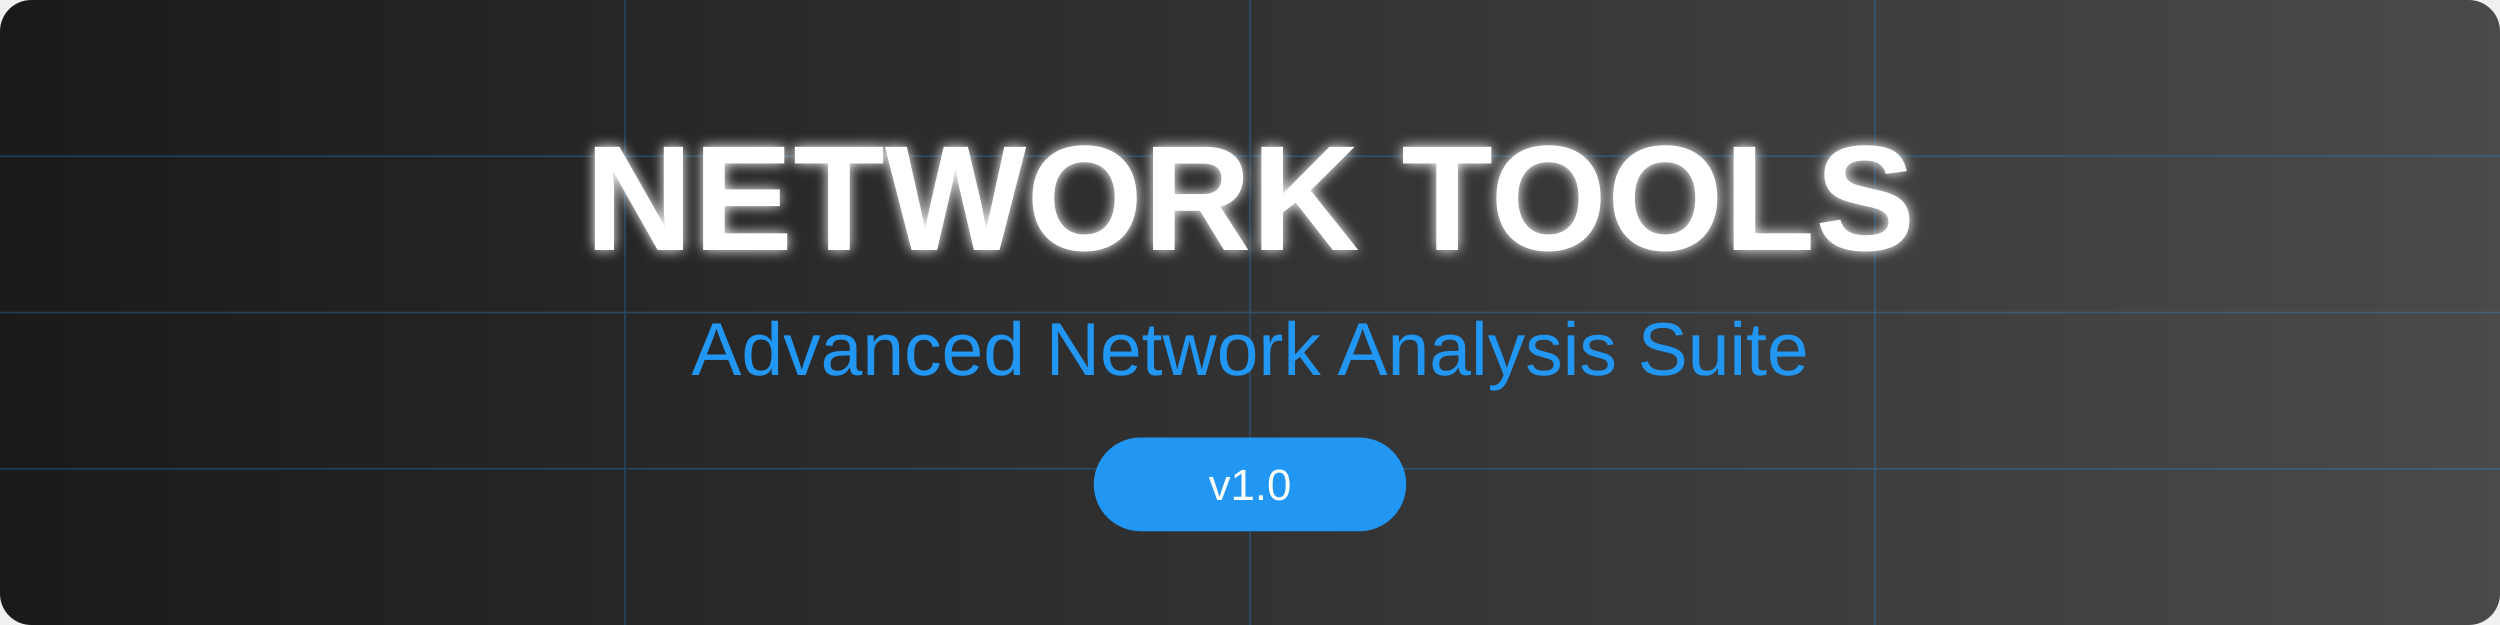
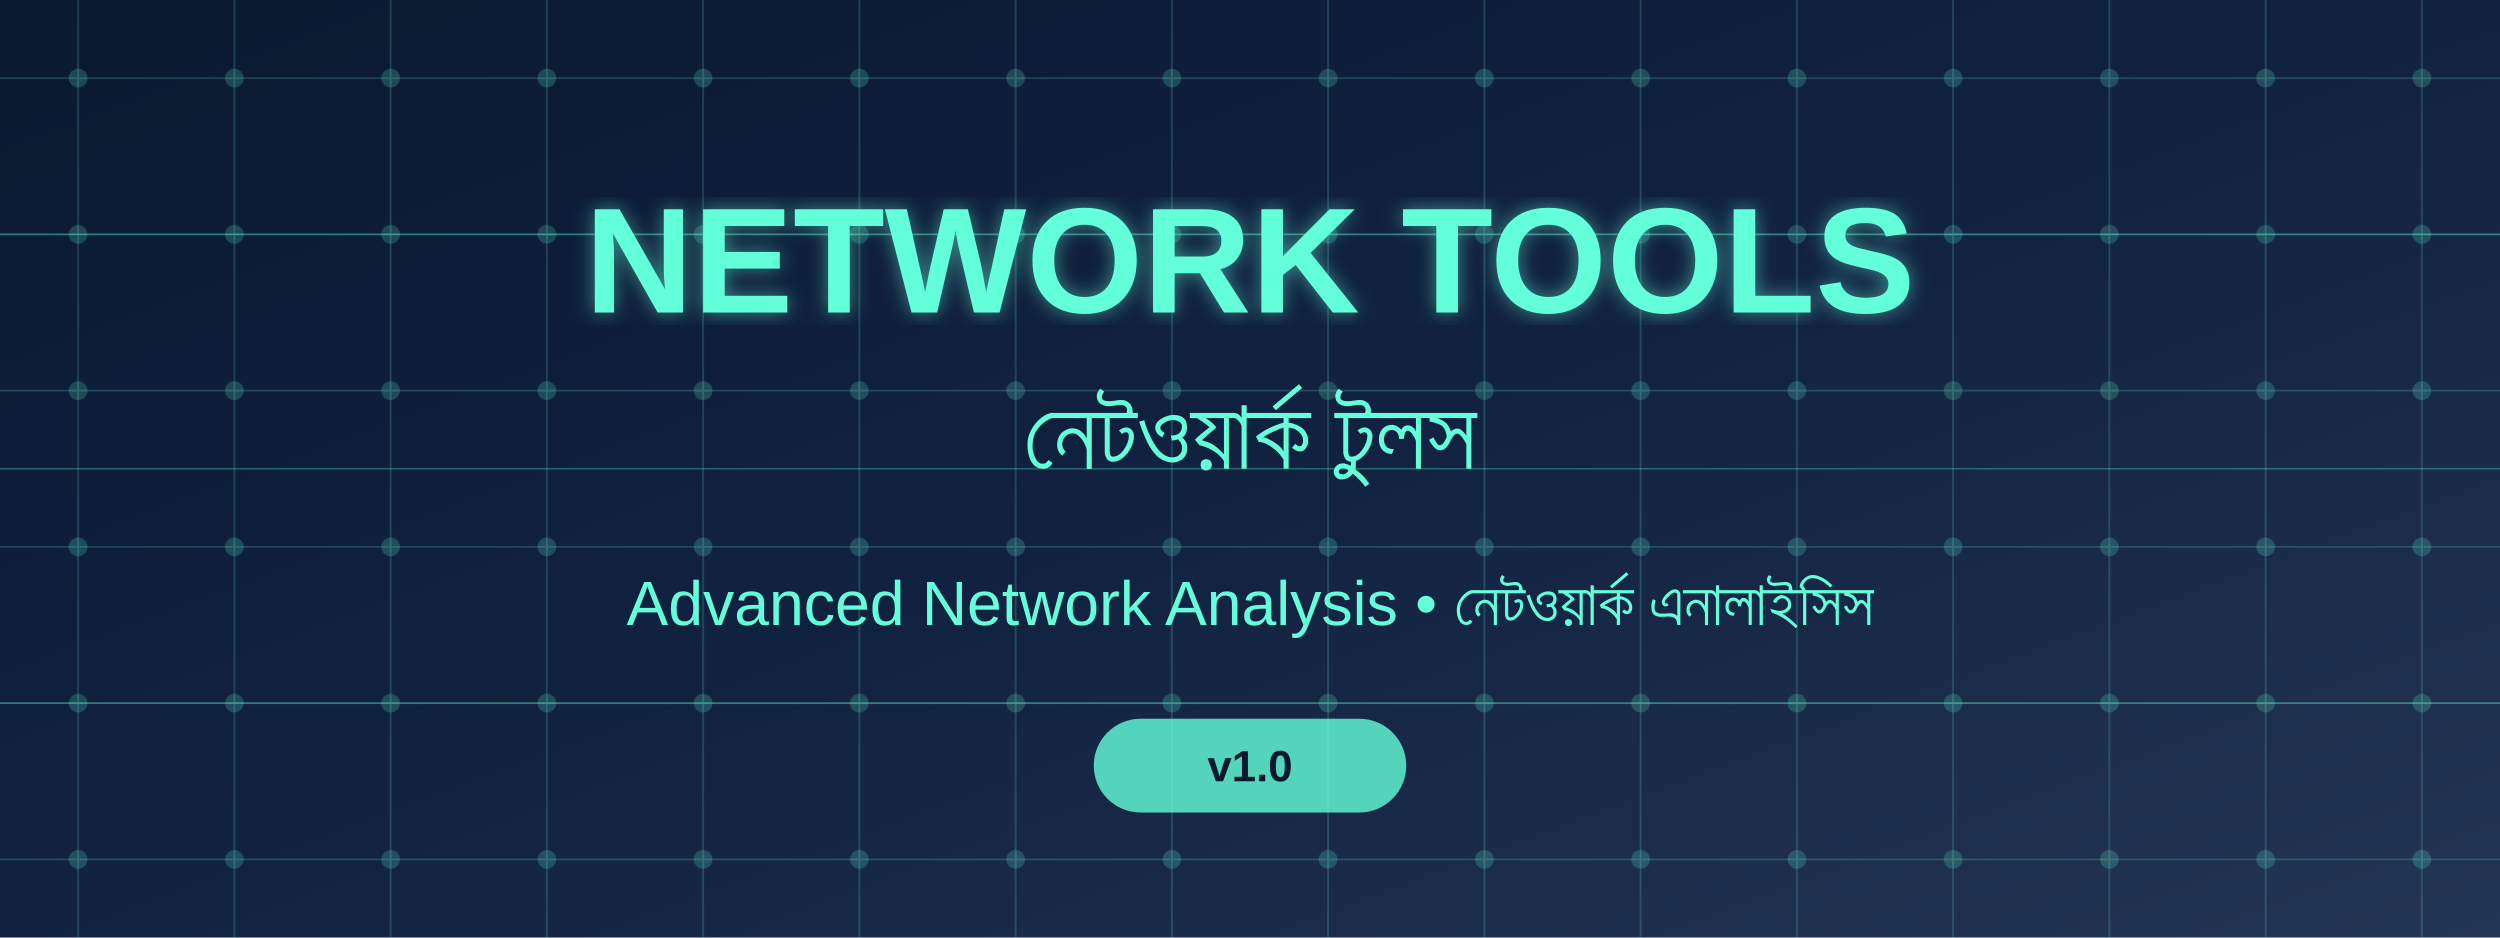
- <svg xmlns="http://www.w3.org/2000/svg" viewBox="0 0 800 200">
+ <svg xmlns="http://www.w3.org/2000/svg" viewBox="0 0 800 300">
  <defs>
-     <linearGradient id="grad1" x1="0%" y1="0%" x2="100%" y2="0%">
-       <stop offset="0%" style="stop-color:#1a1a1a;stop-opacity:1" />
-       <stop offset="100%" style="stop-color:#4a4a4a;stop-opacity:1" />
+     <linearGradient id="cyberbg" x1="0%" y1="0%" x2="100%" y2="100%">
+       <stop offset="0%" style="stop-color:#0A192F;stop-opacity:1" />
+       <stop offset="50%" style="stop-color:#112240;stop-opacity:1" />
+       <stop offset="100%" style="stop-color:#233554;stop-opacity:1" />
    </linearGradient>
-     <filter id="glow">
-       <feGaussianBlur stdDeviation="2" result="coloredBlur" />
+     <filter id="neonGlow">
+       <feGaussianBlur stdDeviation="3" result="blur" />
+       <feFlood flood-color="#64FFDA" flood-opacity="0.5" />
+       <feComposite in2="blur" operator="in" />
      <feMerge>
-         <feMergeNode in="coloredBlur" />
+         <feMergeNode />
        <feMergeNode in="SourceGraphic" />
      </feMerge>
    </filter>
+     <pattern id="circuit" x="0" y="0" width="50" height="50" patternUnits="userSpaceOnUse">
+       <path d="M0,25 L50,25 M25,0 L25,50" stroke="#64FFDA" stroke-width="0.5" opacity="0.2" />
+       <circle cx="25" cy="25" r="3" fill="#64FFDA" opacity="0.2" />
+     </pattern>
  </defs>
-   <rect width="800" height="200" fill="url(#grad1)" rx="10" />
-   <g stroke="#2196F3" stroke-width="0.5" opacity="0.3">
-     <path d="M0,50 L800,50" />
-     <path d="M0,100 L800,100" />
+   <rect width="800" height="300" fill="url(#cyberbg)" />
+   <rect width="800" height="300" fill="url(#circuit)" />
+   <g stroke="#64FFDA" stroke-width="0.5" opacity="0.3">
+     <animateTransform attributeName="transform" type="translate" from="0,0" to="50,0" dur="3s" repeatCount="indefinite" />
+     <path d="M0,75 L800,75" />
    <path d="M0,150 L800,150" />
-     <path d="M200,0 L200,200" />
-     <path d="M400,0 L400,200" />
-     <path d="M600,0 L600,200" />
+     <path d="M0,225 L800,225" />
  </g>
-   <text x="400" y="80" fill="#ffffff" font-family="Arial" font-size="48" text-anchor="middle" filter="url(#glow)" font-weight="bold">
+   <text x="400" y="100" fill="#64FFDA" font-family="Arial" font-size="48" text-anchor="middle" filter="url(#neonGlow)" font-weight="bold">
    NETWORK TOOLS
  </text>
-   <text x="400" y="120" fill="#2196F3" font-family="Arial" font-size="24" text-anchor="middle">
-     Advanced Network Analysis Suite
+   <text x="400" y="150" fill="#64FFDA" font-family="SolaimanLipi" font-size="32" text-anchor="middle">
+     নেটওয়ার্ক টুলস
  </text>
-   <g transform="translate(350,140)">
-     <rect width="100" height="30" rx="15" fill="#2196F3" />
-     <text x="50" y="20" fill="white" font-family="Arial" font-size="14" text-anchor="middle">v1.0</text>
+   <text x="400" y="200" fill="#64FFDA" font-family="Arial" font-size="20" text-anchor="middle">
+     Advanced Network Analysis • নেটওয়ার্ক এনালাইসিস
+   </text>
+   <g transform="translate(350,230)">
+     <rect width="100" height="30" rx="15" fill="#64FFDA" opacity="0.8" />
+     <text x="50" y="20" fill="#0A192F" font-family="Arial" font-size="14" text-anchor="middle" font-weight="bold">v1.0</text>
  </g>
</svg>
